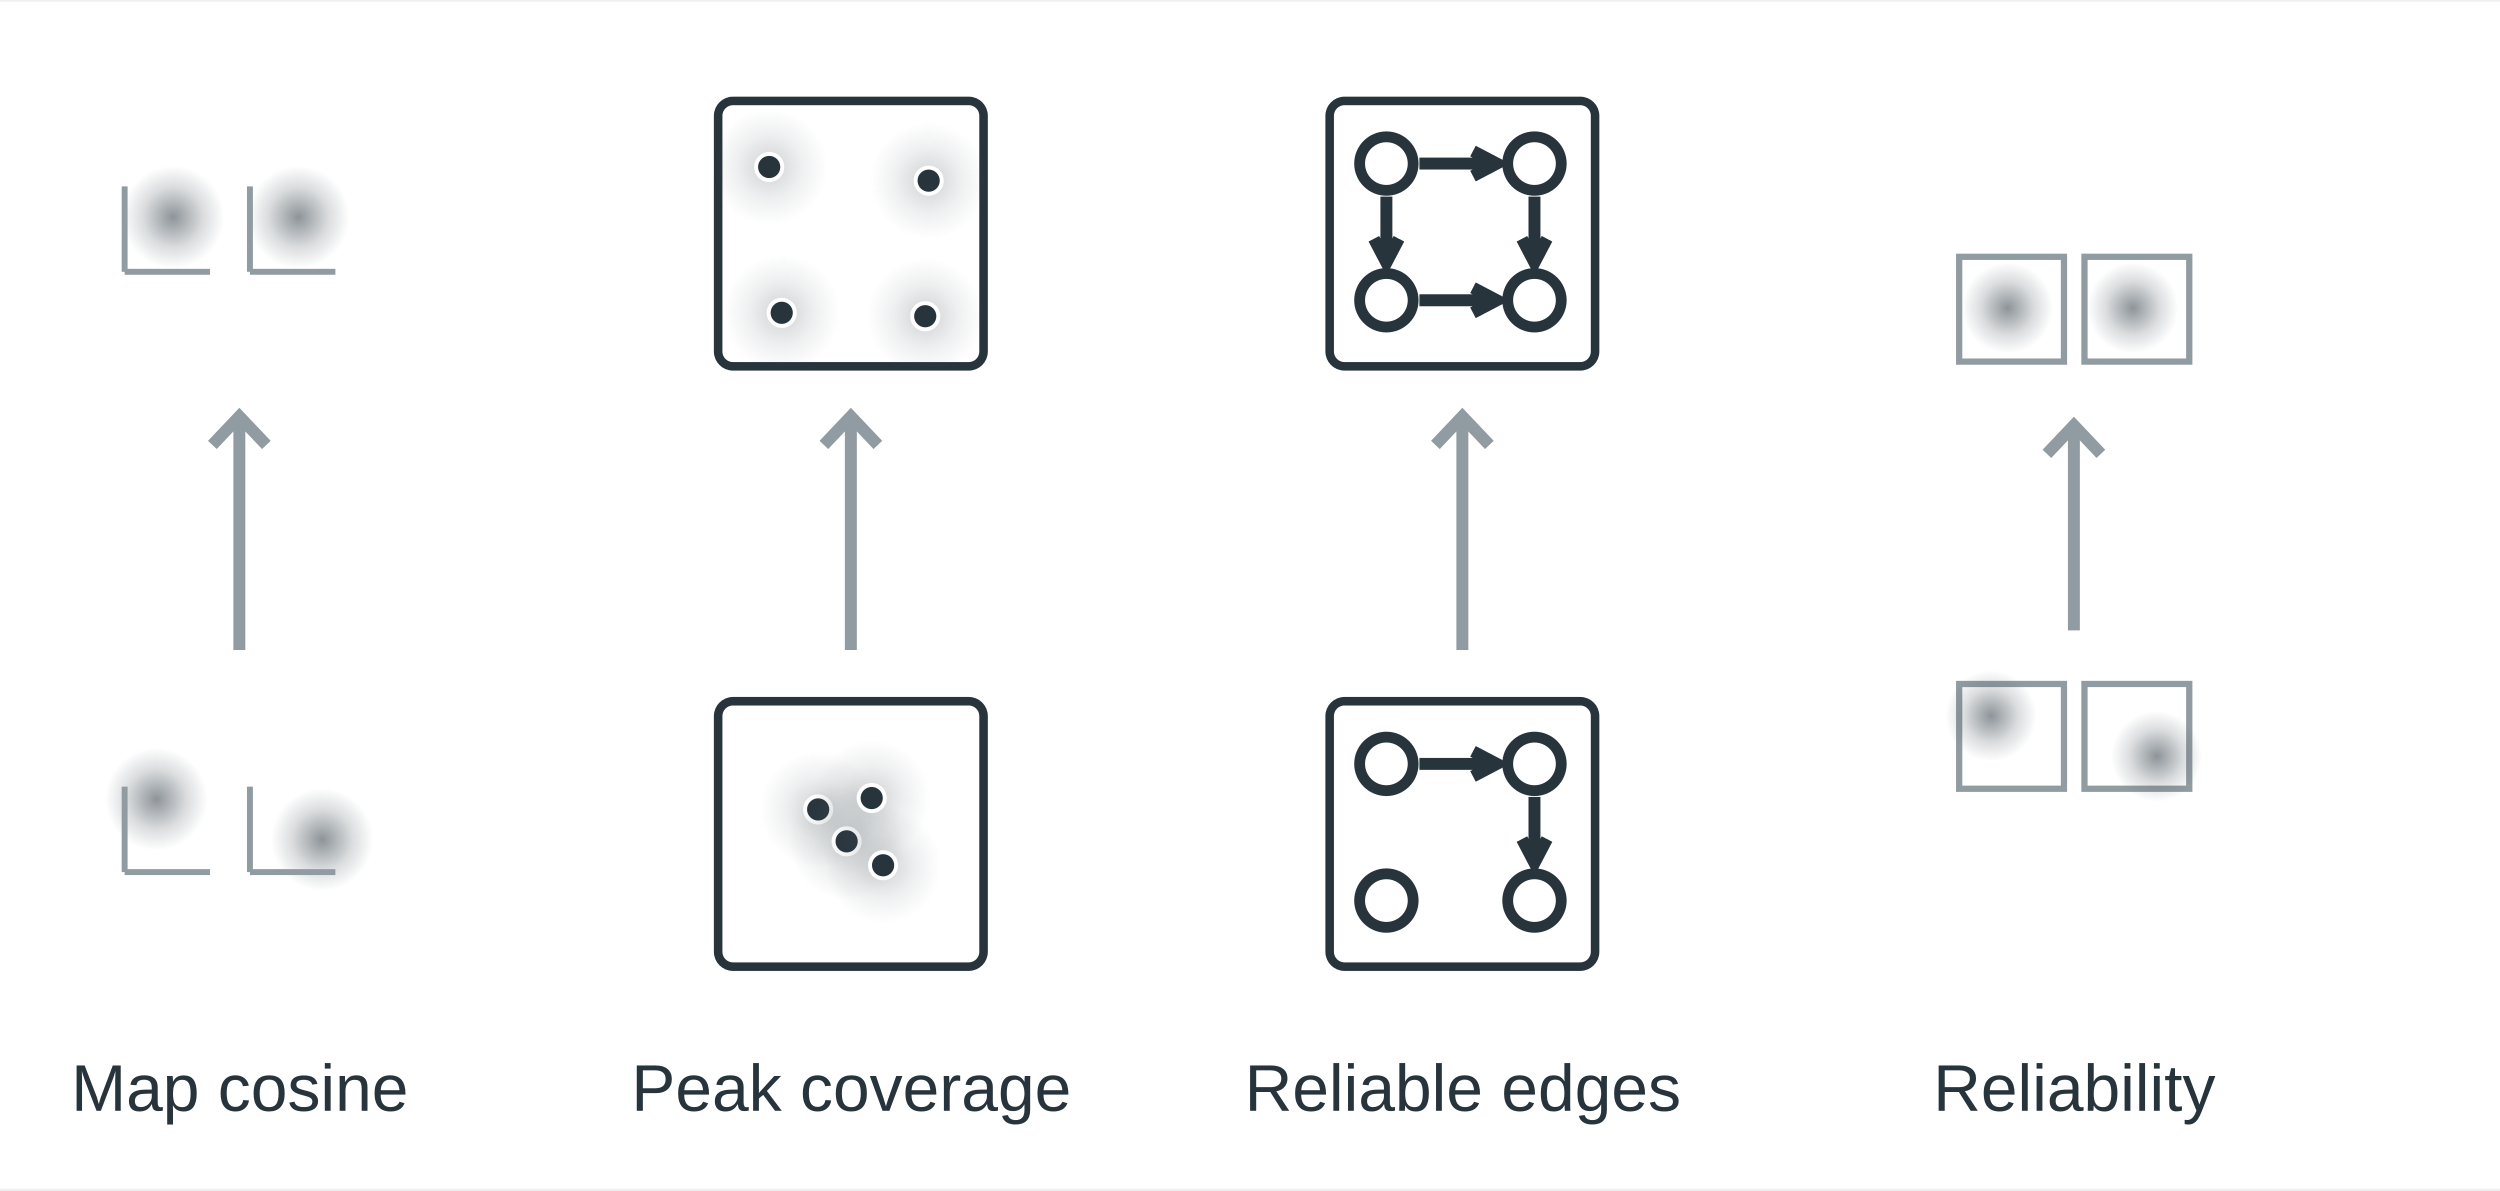
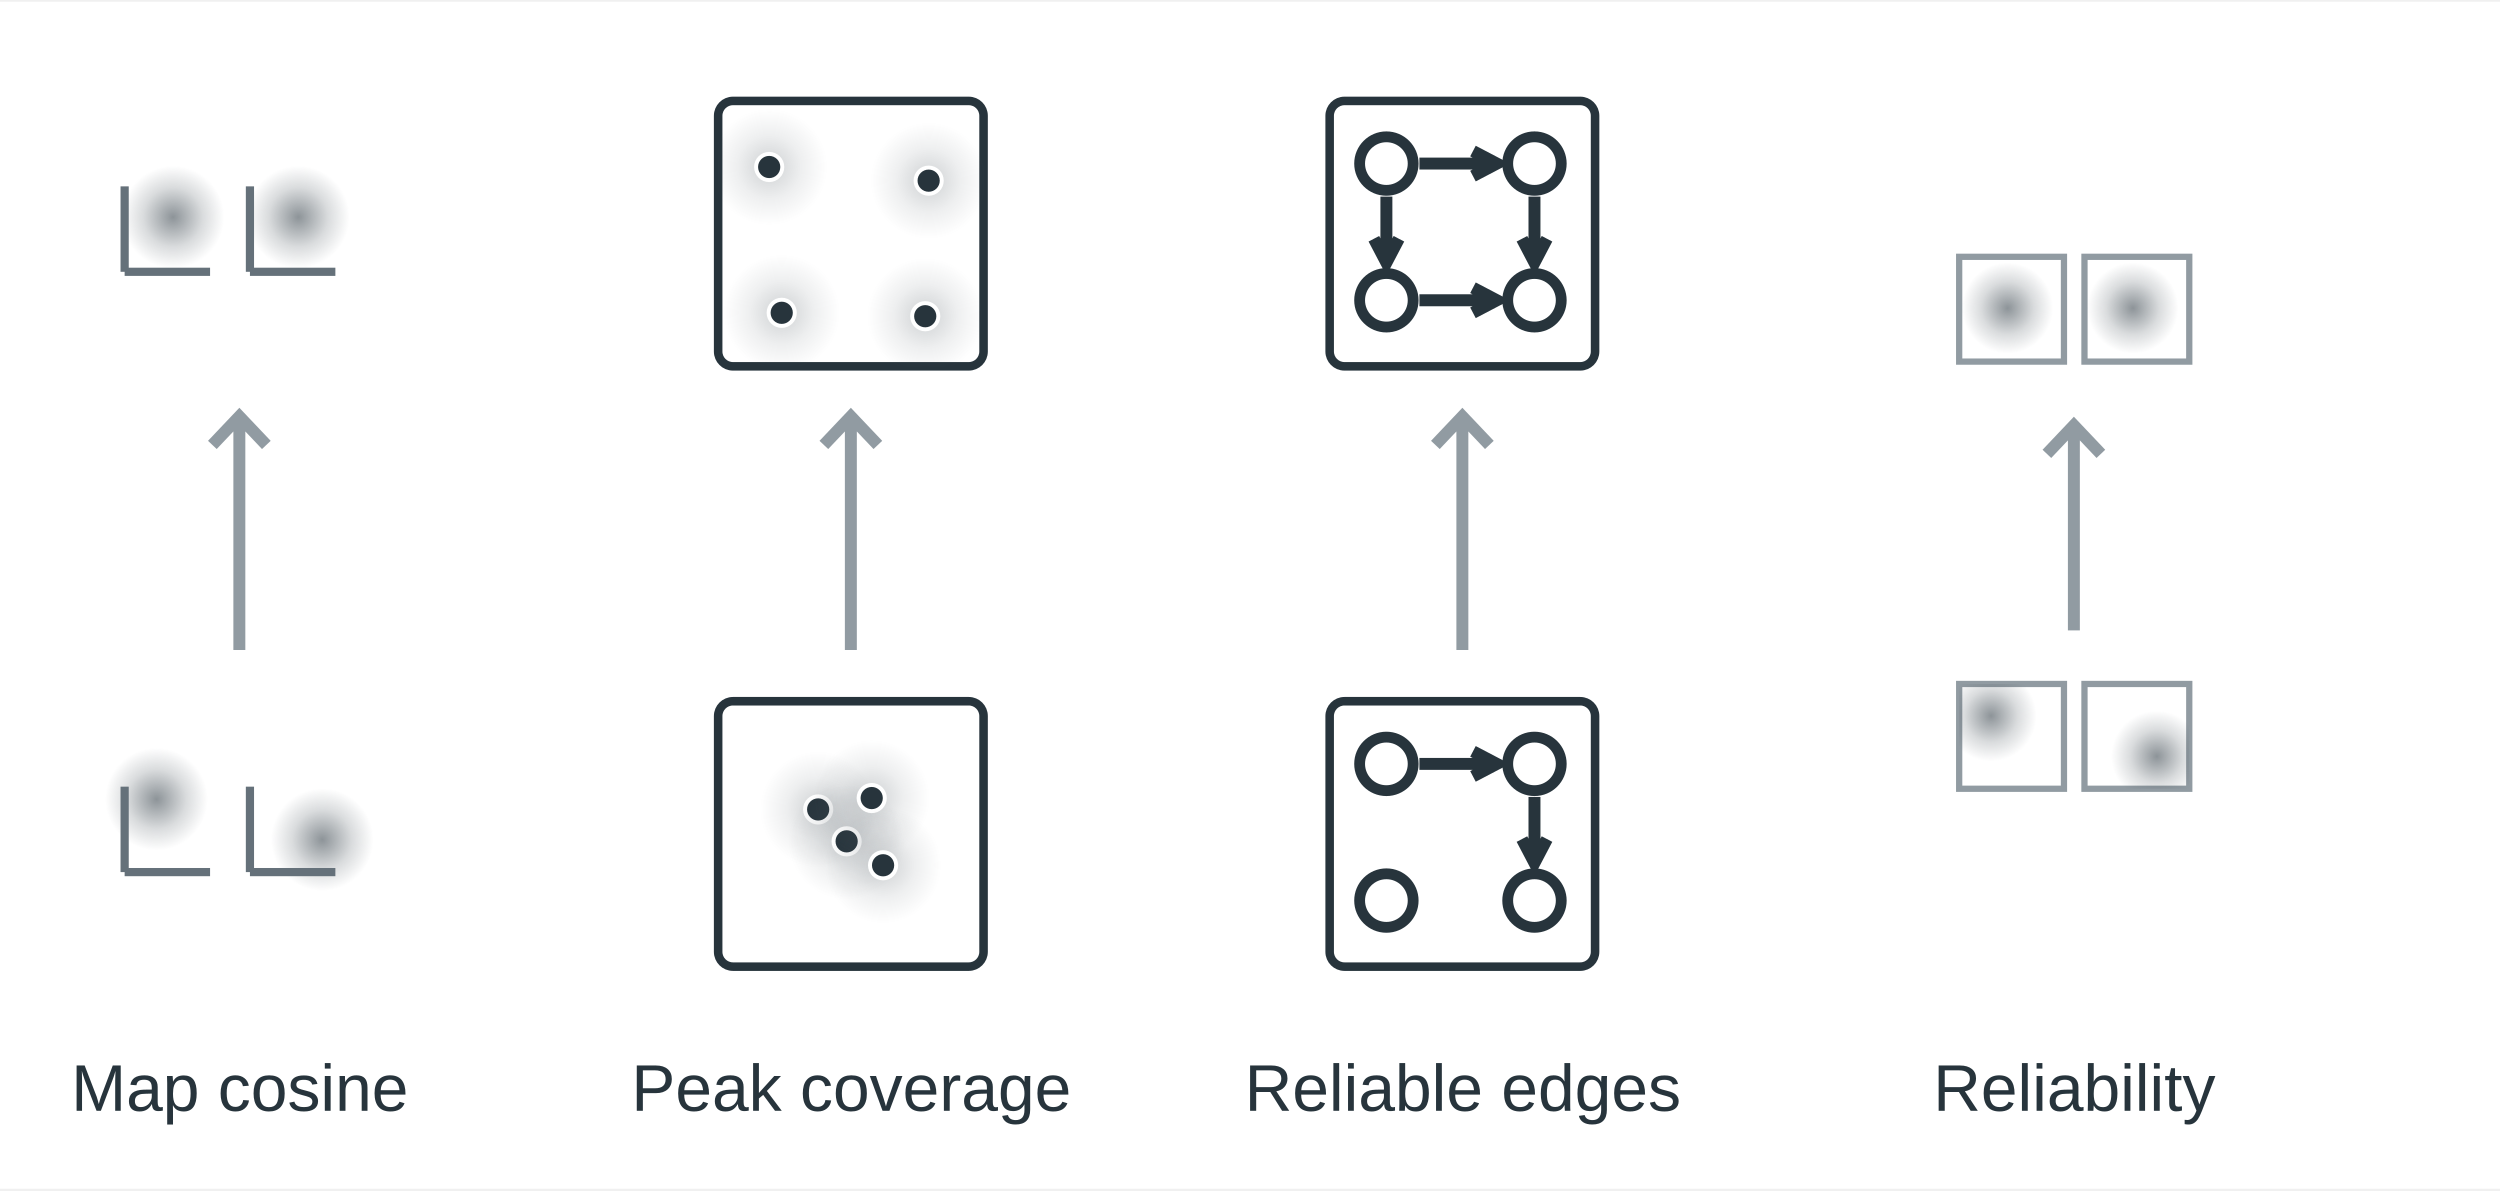
<svg xmlns="http://www.w3.org/2000/svg" width="147mm" height="70mm" viewBox="0 0 417 198">
  <rect width="417" height="198" fill="white" />
  <style>text{font:11px Arial,sans-serif;fill:#27343c}</style>
  <g transform="translate(13,8) scale(1.9)">
    <defs>
      <radialGradient id="cosine-rate">
        <stop offset="0" stop-color="#555f66" stop-opacity="0.67" />
        <stop offset="0.58" stop-color="#555f66" stop-opacity="0.22" />
        <stop offset="1" stop-color="#555f66" stop-opacity="0" />
      </radialGradient>
    </defs>
    <circle cx="8.35" cy="14.7" r="4.5" fill="url(#cosine-rate)" />
-     <path d="M 4.1,19.50 V 12.00 M 4.1,19.50 H 11.60" fill="none" stroke="#919ba2" stroke-width="0.52" />
+     <path d="M 4.1,19.50 V 12.00 M 4.1,19.50 H 11.60" fill="none" stroke="#65717a" stroke-width="0.72" />
    <circle cx="19.35" cy="14.7" r="4.5" fill="url(#cosine-rate)" />
-     <path d="M 15.1,19.50 V 12.00 M 15.1,19.50 H 22.60" fill="none" stroke="#919ba2" stroke-width="0.52" />
+     <path d="M 15.1,19.50 V 12.00 M 15.1,19.50 H 22.60" fill="none" stroke="#65717a" stroke-width="0.72" />
    <circle cx="6.9" cy="65.8" r="4.5" fill="url(#cosine-rate)" />
-     <path d="M 4.1,72.20 V 64.70 M 4.1,72.20 H 11.60" fill="none" stroke="#919ba2" stroke-width="0.52" />
+     <path d="M 4.1,72.20 V 64.70 M 4.1,72.20 H 11.60" fill="none" stroke="#65717a" stroke-width="0.72" />
    <circle cx="21.45" cy="69.35" r="4.5" fill="url(#cosine-rate)" />
-     <path d="M 15.1,72.20 V 64.70 M 15.1,72.20 H 22.60" fill="none" stroke="#919ba2" stroke-width="0.52" />
+     <path d="M 15.1,72.20 V 64.70 M 15.1,72.20 H 22.60" fill="none" stroke="#65717a" stroke-width="0.72" />
    <path d="M 14.17,52.7 V 32.2 M 11.8,34.7 L 14.17,32.2 L 16.54,34.7" fill="none" stroke="#919ba2" stroke-width="1.05" />
  </g>
  <text x="40" y="185" text-anchor="middle">Map cosine</text>
  <g transform="translate(115,8) scale(1.9)">
    <defs>
      <radialGradient id="coverage-blur">
        <stop offset="0" stop-color="#555f66" stop-opacity="0.29" />
        <stop offset="0.55" stop-color="#555f66" stop-opacity="0.1" />
        <stop offset="1" stop-color="#555f66" stop-opacity="0" />
      </radialGradient>
      <clipPath id="coverage-top">
        <rect x="2.52" y="4.5" width="23.3" height="23.3" />
      </clipPath>
      <clipPath id="coverage-bottom">
        <rect x="2.52" y="57.2" width="23.3" height="23.3" />
      </clipPath>
    </defs>
    <rect x="2.52" y="4.5" width="23.3" height="23.3" rx="1.3" fill="white" stroke="#27343c" stroke-width="0.75" />
    <rect x="2.52" y="57.2" width="23.3" height="23.3" rx="1.3" fill="white" stroke="#27343c" stroke-width="0.75" />
    <g clip-path="url(#coverage-top)">
      <circle cx="7.0" cy="10.3" r="5.1" fill="url(#coverage-blur)" />
      <circle cx="7.0" cy="10.3" r="1.15" fill="#27343c" stroke="white" stroke-width="0.35" />
      <circle cx="21.0" cy="11.5" r="5.1" fill="url(#coverage-blur)" />
      <circle cx="21.0" cy="11.5" r="1.15" fill="#27343c" stroke="white" stroke-width="0.35" />
      <circle cx="8.1" cy="23.1" r="5.1" fill="url(#coverage-blur)" />
      <circle cx="8.1" cy="23.1" r="1.15" fill="#27343c" stroke="white" stroke-width="0.35" />
      <circle cx="20.7" cy="23.4" r="5.1" fill="url(#coverage-blur)" />
      <circle cx="20.7" cy="23.4" r="1.15" fill="#27343c" stroke="white" stroke-width="0.35" />
    </g>
    <g clip-path="url(#coverage-bottom)">
      <circle cx="11.3" cy="66.7" r="5.1" fill="url(#coverage-blur)" />
      <circle cx="11.3" cy="66.7" r="1.15" fill="#27343c" stroke="white" stroke-width="0.35" />
      <circle cx="13.8" cy="69.5" r="5.1" fill="url(#coverage-blur)" />
      <circle cx="13.8" cy="69.5" r="1.15" fill="#27343c" stroke="white" stroke-width="0.35" />
      <circle cx="16.0" cy="65.7" r="5.1" fill="url(#coverage-blur)" />
      <circle cx="16.0" cy="65.7" r="1.15" fill="#27343c" stroke="white" stroke-width="0.35" />
      <circle cx="17.0" cy="71.6" r="5.1" fill="url(#coverage-blur)" />
      <circle cx="17.0" cy="71.6" r="1.15" fill="#27343c" stroke="white" stroke-width="0.35" />
    </g>
    <path d="M 14.17,52.7 V 32.2 M 11.8,34.7 L 14.17,32.2 L 16.54,34.7" fill="none" stroke="#919ba2" stroke-width="1.05" />
  </g>
  <text x="142" y="185" text-anchor="middle">Peak coverage</text>
  <g transform="translate(217,8) scale(1.9)">
    <rect x="2.52" y="4.5" width="23.3" height="23.3" rx="1.3" fill="white" stroke="#27343c" stroke-width="0.75" />
    <rect x="2.52" y="57.2" width="23.3" height="23.3" rx="1.3" fill="white" stroke="#27343c" stroke-width="0.75" />
    <path d="M 10.40,10.00 L 17.20,10.00 M 15.10,11.10 L 17.20,10.00 L 15.10,8.90" fill="none" stroke="#27343c" stroke-width="1.05" />
    <path d="M 7.50,12.90 L 7.50,18.70 M 6.40,16.60 L 7.50,18.70 L 8.60,16.60" fill="none" stroke="#27343c" stroke-width="1.05" />
    <path d="M 20.50,12.90 L 20.50,18.70 M 19.40,16.60 L 20.50,18.70 L 21.60,16.60" fill="none" stroke="#27343c" stroke-width="1.05" />
    <path d="M 10.40,22.00 L 17.20,22.00 M 15.10,23.10 L 17.20,22.00 L 15.10,20.90" fill="none" stroke="#27343c" stroke-width="1.05" />
    <circle cx="7.5" cy="10" r="2.35" fill="white" stroke="#27343c" stroke-width="0.95" />
    <circle cx="20.5" cy="10" r="2.35" fill="white" stroke="#27343c" stroke-width="0.95" />
    <circle cx="7.5" cy="22" r="2.35" fill="white" stroke="#27343c" stroke-width="0.95" />
    <circle cx="20.5" cy="22" r="2.35" fill="white" stroke="#27343c" stroke-width="0.95" />
    <path d="M 10.40,62.70 L 17.20,62.70 M 15.10,63.80 L 17.20,62.70 L 15.10,61.60" fill="none" stroke="#27343c" stroke-width="1.05" />
    <path d="M 20.50,65.60 L 20.50,71.40 M 19.40,69.30 L 20.50,71.40 L 21.60,69.30" fill="none" stroke="#27343c" stroke-width="1.05" />
    <circle cx="7.5" cy="62.7" r="2.35" fill="white" stroke="#27343c" stroke-width="0.95" />
    <circle cx="20.5" cy="62.7" r="2.35" fill="white" stroke="#27343c" stroke-width="0.95" />
    <circle cx="7.5" cy="74.7" r="2.35" fill="white" stroke="#27343c" stroke-width="0.95" />
    <circle cx="20.5" cy="74.7" r="2.35" fill="white" stroke="#27343c" stroke-width="0.95" />
    <path d="M 14.17,52.7 V 32.2 M 11.8,34.7 L 14.17,32.2 L 16.54,34.7" fill="none" stroke="#919ba2" stroke-width="1.05" />
  </g>
  <text x="244" y="185" text-anchor="middle">Reliable edges</text>
  <g transform="translate(319,34) scale(1.9)">
    <defs>
      <radialGradient id="reliability-rate">
        <stop offset="0" stop-color="#555f66" stop-opacity="0.67" />
        <stop offset="0.58" stop-color="#555f66" stop-opacity="0.22" />
        <stop offset="1" stop-color="#555f66" stop-opacity="0" />
      </radialGradient>
+       <clipPath id="reliability-field-0">
+         <rect x="4.1" y="4.5" width="9.2" height="9.2" />
+       </clipPath>
+       <clipPath id="reliability-field-1">
+         <rect x="15.1" y="4.5" width="9.2" height="9.2" />
+       </clipPath>
+       <clipPath id="reliability-field-2">
+         <rect x="4.1" y="42.0" width="9.2" height="9.2" />
+       </clipPath>
+       <clipPath id="reliability-field-3">
+         <rect x="15.1" y="42.0" width="9.2" height="9.2" />
+       </clipPath>
    </defs>
    <rect x="4.1" y="4.5" width="9.2" height="9.2" fill="white" stroke="#919ba2" stroke-width="0.55" />
-     <circle cx="8.35" cy="9.0" r="4.0" fill="url(#reliability-rate)" />
+     <g clip-path="url(#reliability-field-0)">
+       <circle cx="8.35" cy="9.0" r="4.0" fill="url(#reliability-rate)" />
+     </g>
    <rect x="15.1" y="4.5" width="9.2" height="9.2" fill="white" stroke="#919ba2" stroke-width="0.55" />
-     <circle cx="19.35" cy="9.0" r="4.0" fill="url(#reliability-rate)" />
+     <g clip-path="url(#reliability-field-1)">
+       <circle cx="19.35" cy="9.0" r="4.0" fill="url(#reliability-rate)" />
+     </g>
    <rect x="4.1" y="42.0" width="9.2" height="9.2" fill="white" stroke="#919ba2" stroke-width="0.55" />
-     <circle cx="6.9" cy="44.8" r="4.0" fill="url(#reliability-rate)" />
+     <g clip-path="url(#reliability-field-2)">
+       <circle cx="6.9" cy="44.8" r="4.0" fill="url(#reliability-rate)" />
+     </g>
    <rect x="15.1" y="42.0" width="9.2" height="9.2" fill="white" stroke="#919ba2" stroke-width="0.55" />
-     <circle cx="21.45" cy="48.35" r="4.0" fill="url(#reliability-rate)" />
+     <g clip-path="url(#reliability-field-3)">
+       <circle cx="21.45" cy="48.35" r="4.0" fill="url(#reliability-rate)" />
+     </g>
    <path d="M 14.17,37.3 V 19.3 M 11.8,21.8 L 14.17,19.3 L 16.54,21.8" fill="none" stroke="#919ba2" stroke-width="1.05" />
  </g>
  <text x="346" y="185" text-anchor="middle">Reliability</text>
</svg>
